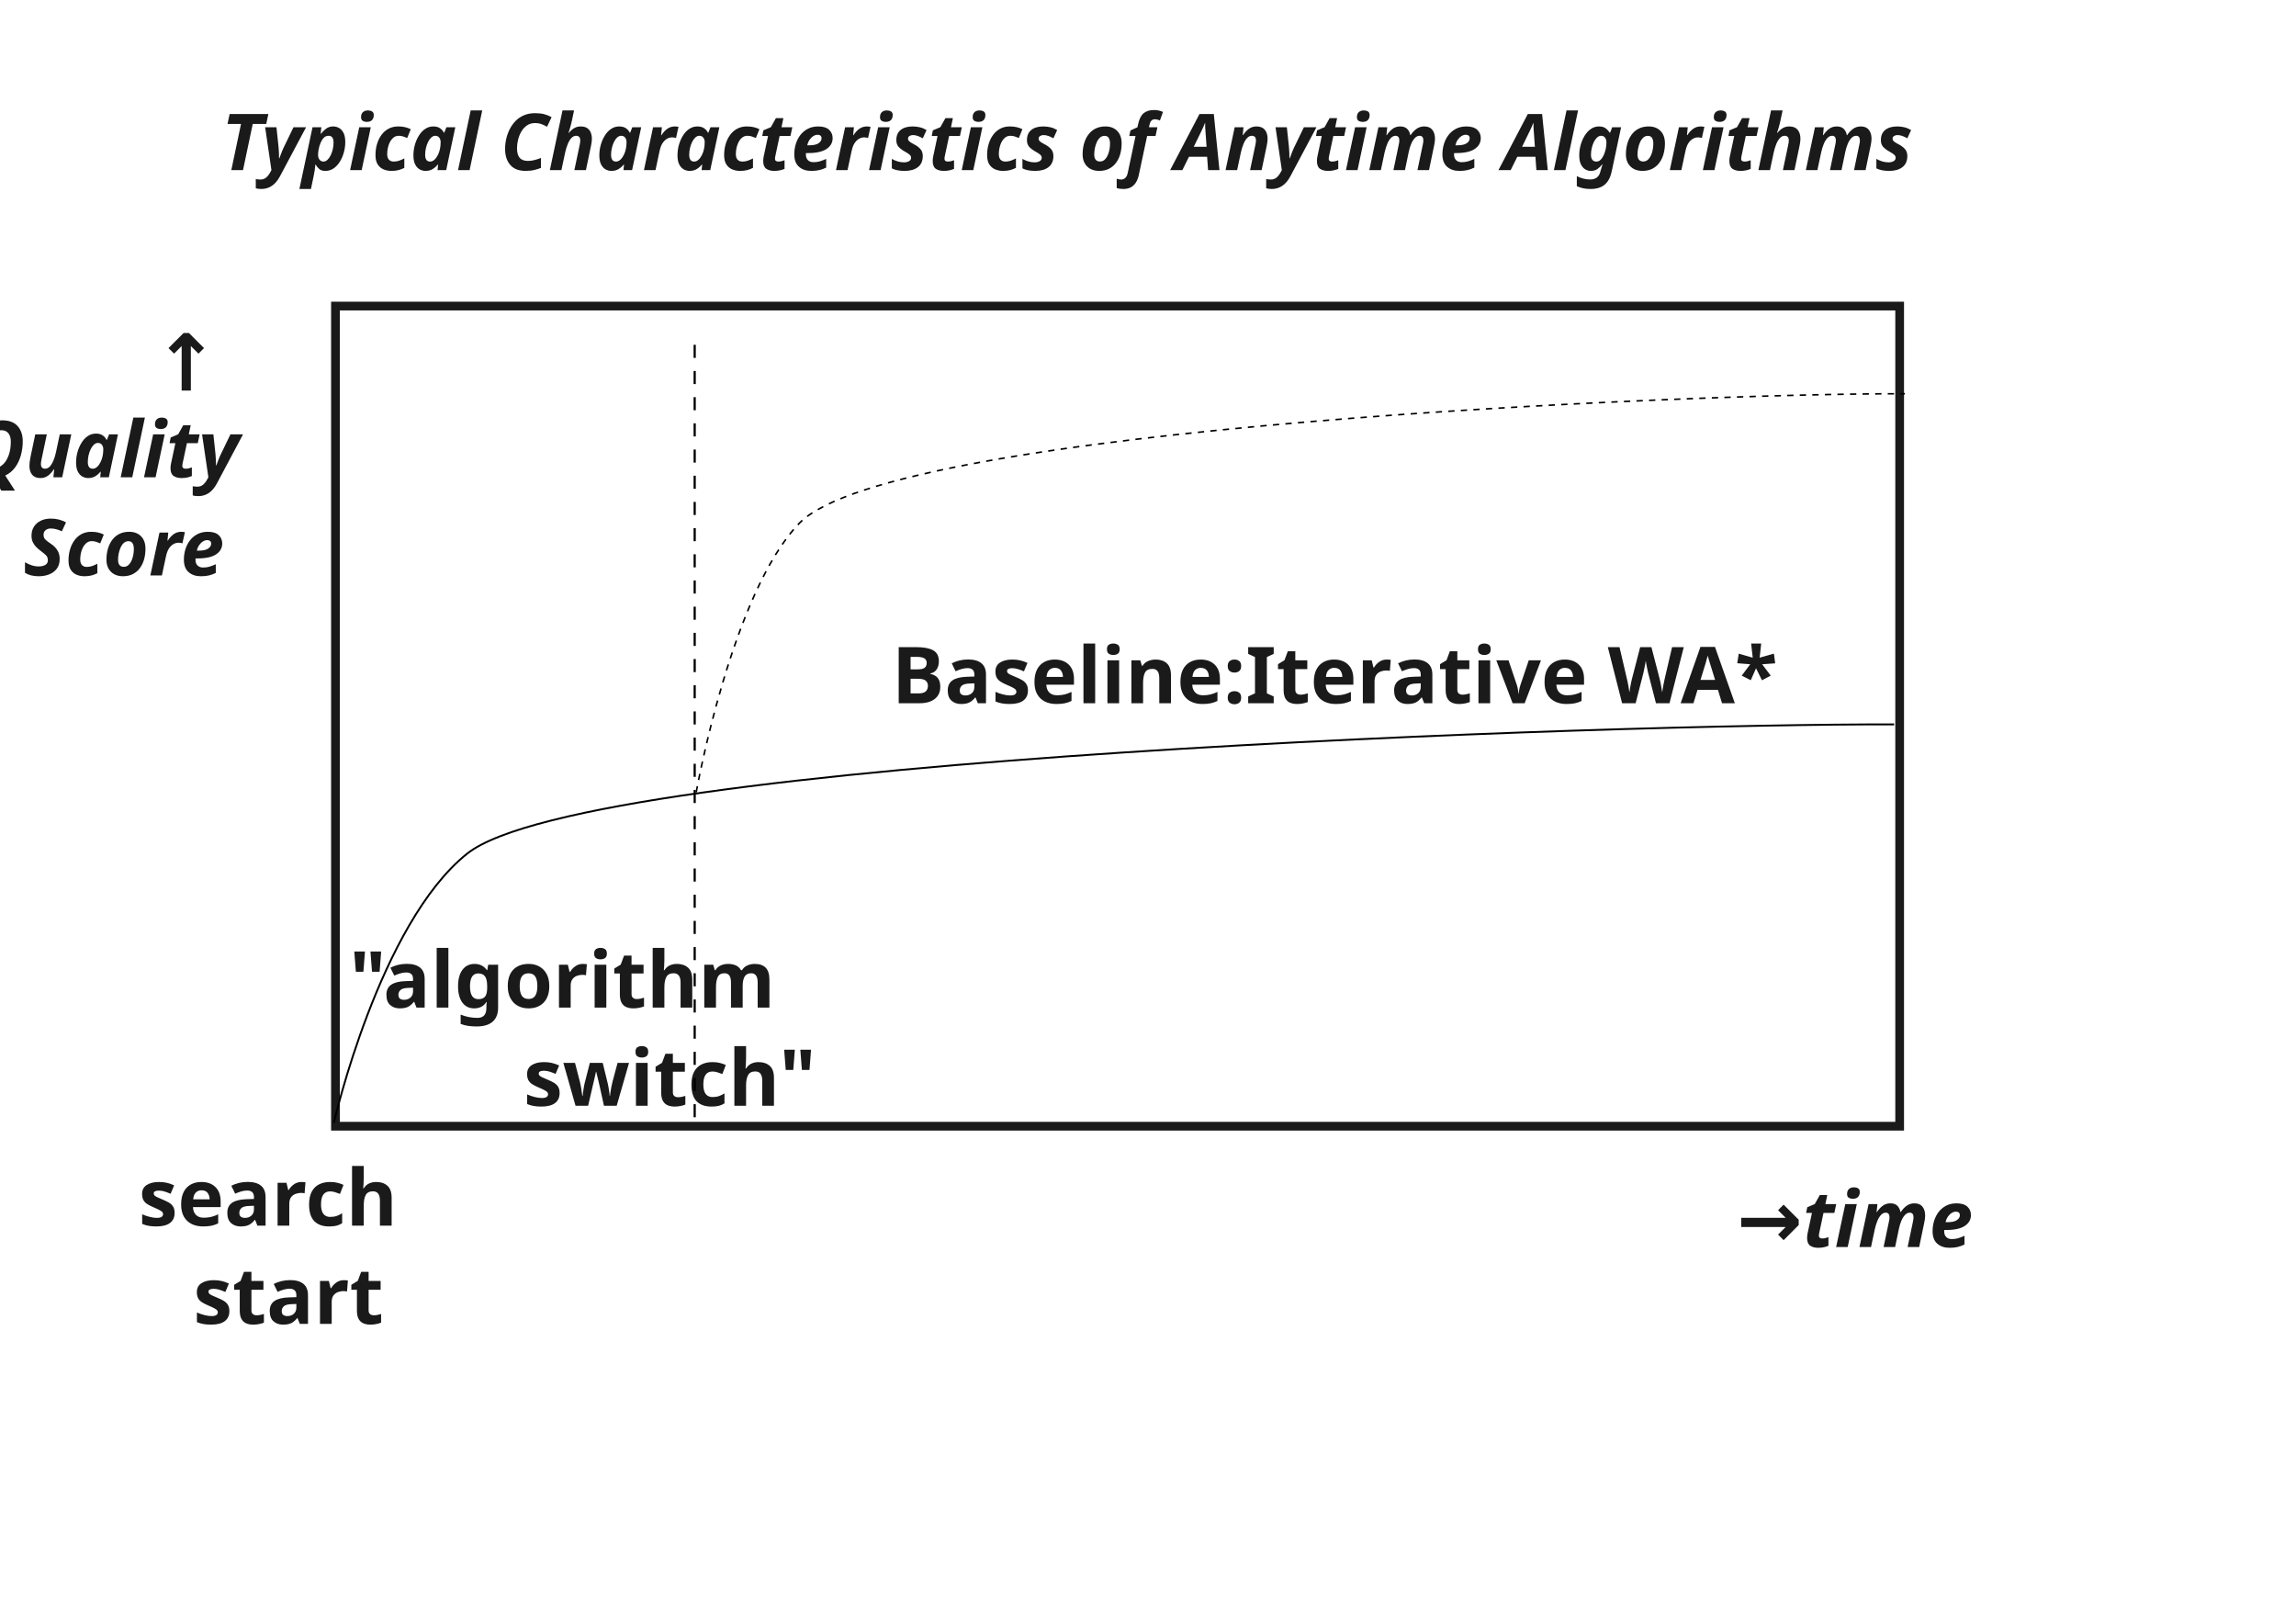
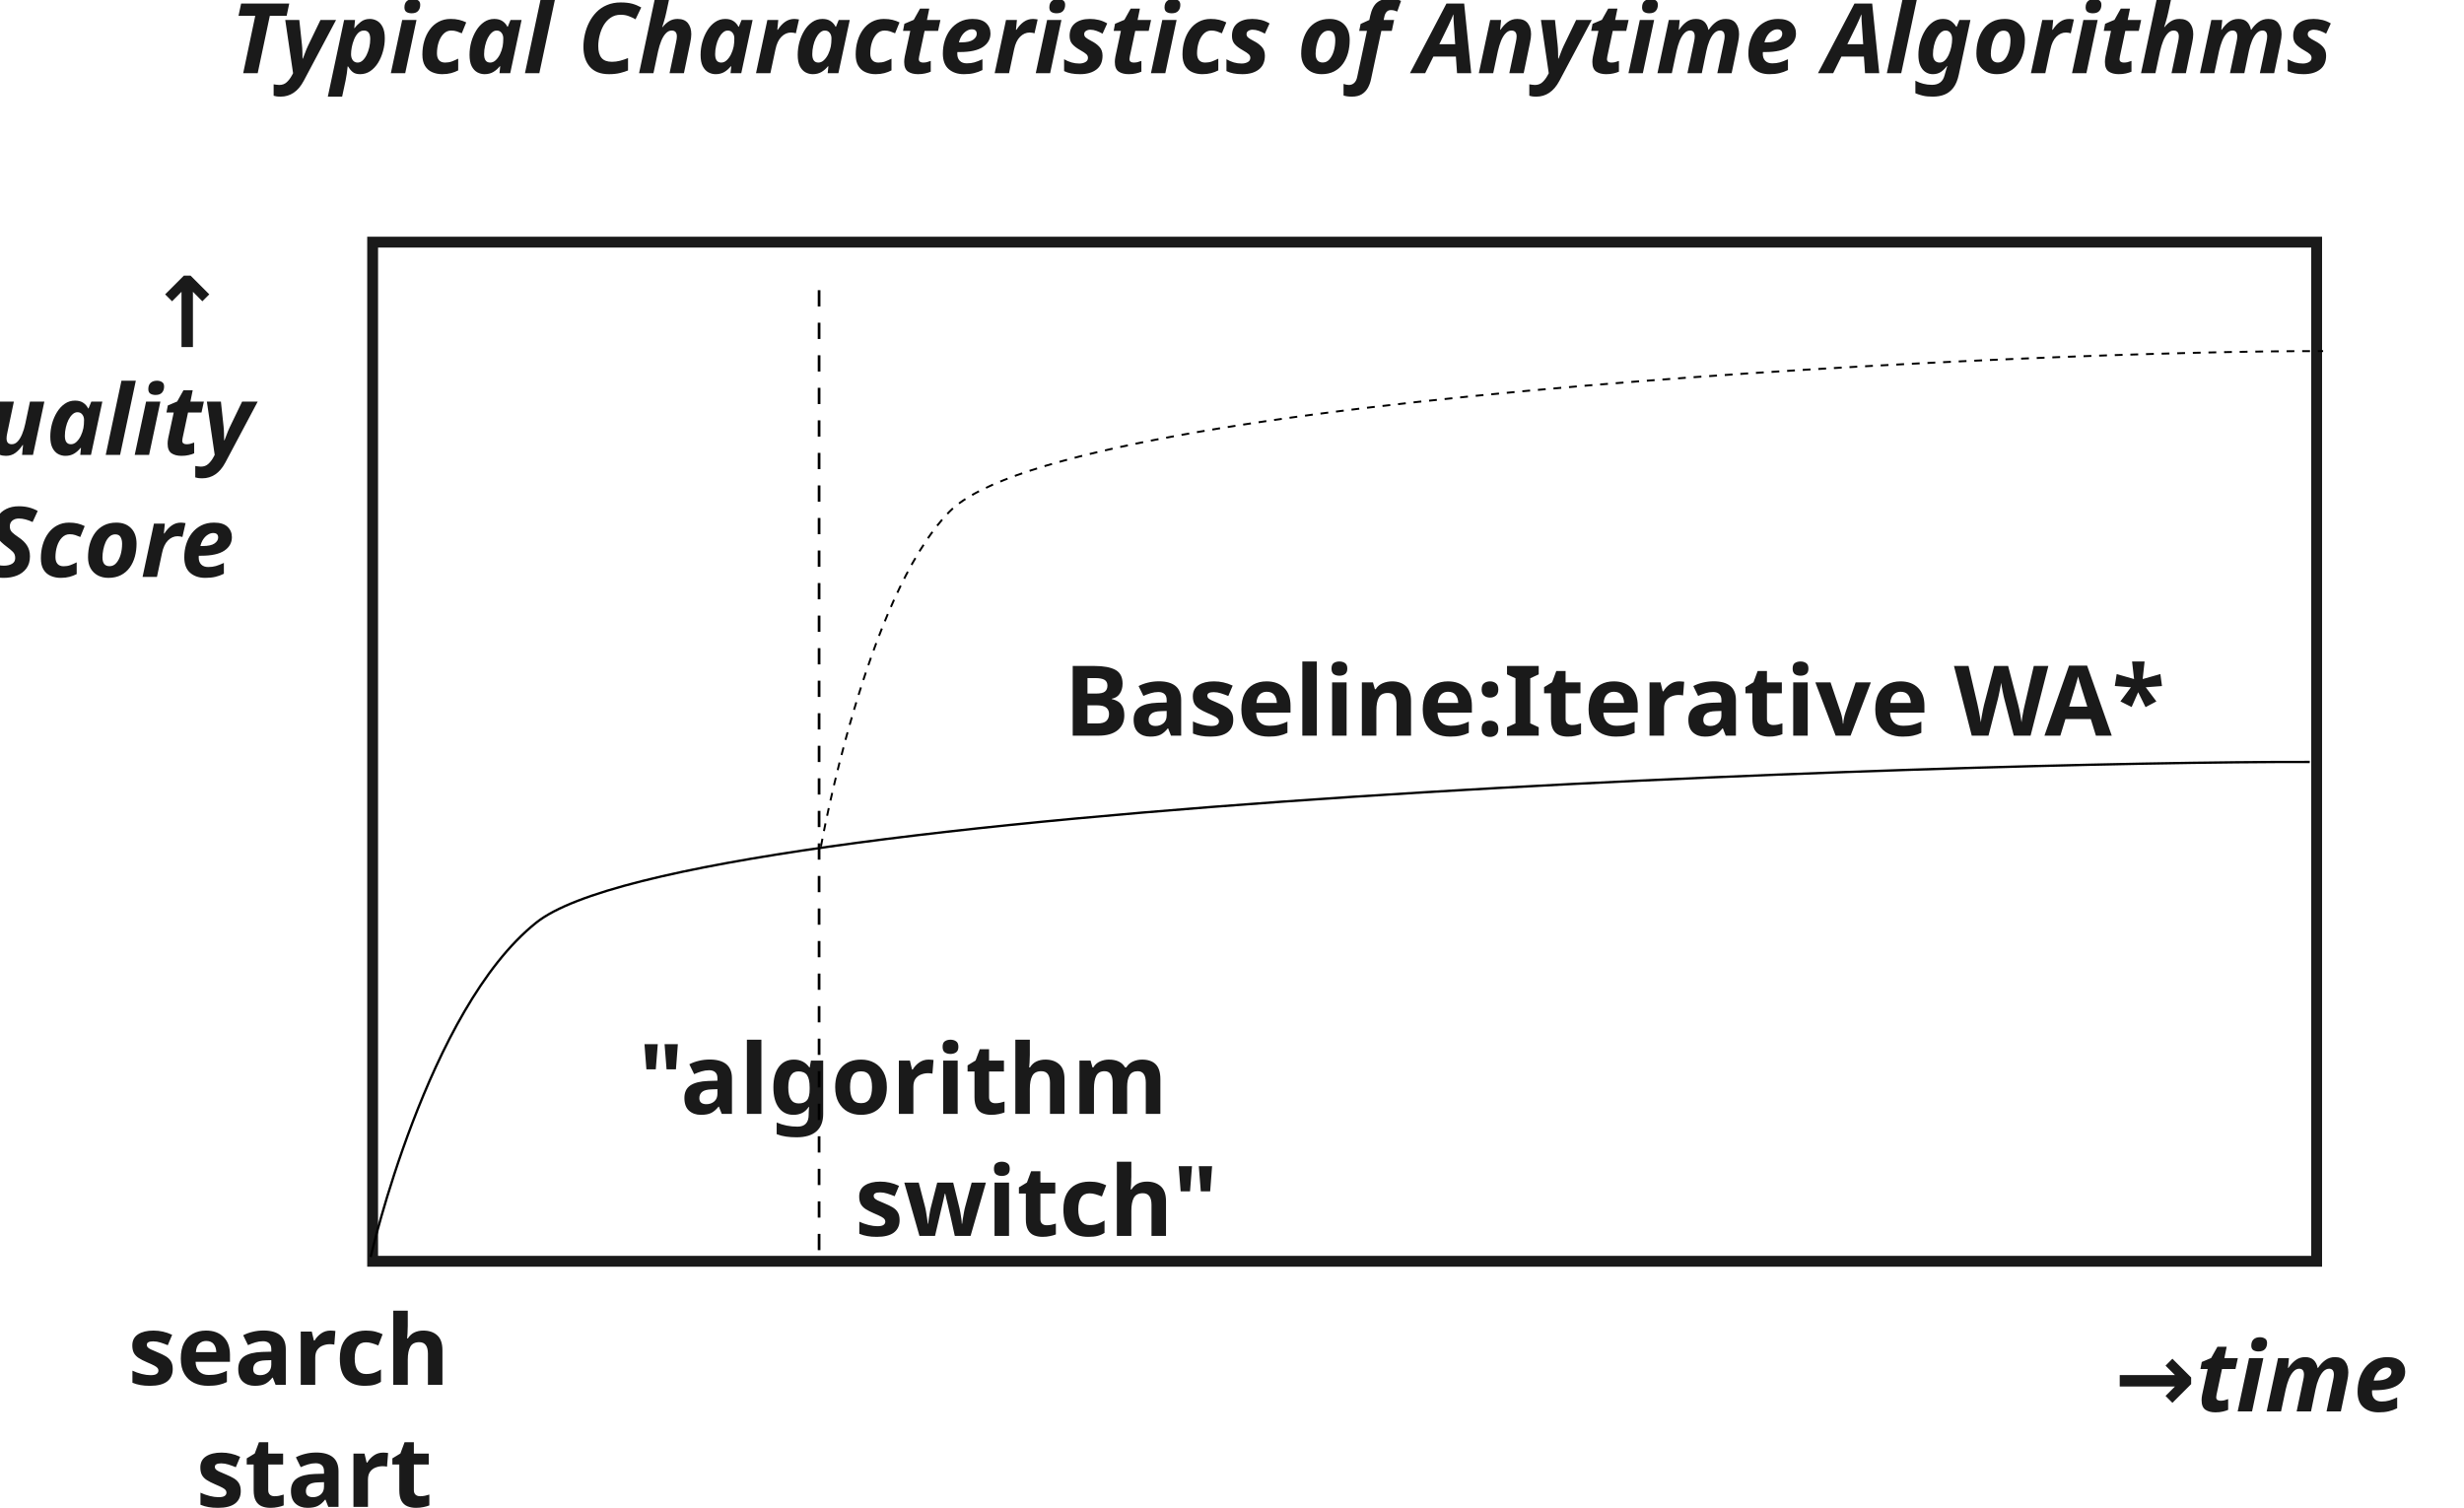
- <svg xmlns="http://www.w3.org/2000/svg" width="1052.362" height="744.094" id="svg4044" version="1.1">
+ <svg xmlns="http://www.w3.org/2000/svg" width="600" height="367.163" id="svg4044" version="1.1">
  <defs id="defs4046" />
-   <g id="layer1" transform="translate(0,4.8242187e-4)">
-     <rect style="opacity:0.898;color:#000000;fill:none;stroke:#000000;stroke-width:4;stroke-linecap:butt;stroke-linejoin:miter;stroke-miterlimit:3.8;stroke-opacity:1;stroke-dasharray:none;stroke-dashoffset:0;marker:none;visibility:visible;display:inline;overflow:visible;enable-background:accumulate" id="rect3009" width="716.944" height="375.849" x="153.756" y="140.259" />
-     <text xml:space="preserve" style="font-size:36px;font-style:italic;font-variant:normal;font-weight:bold;font-stretch:normal;text-indent:0;text-align:start;text-decoration:none;line-height:125%;letter-spacing:normal;word-spacing:normal;text-transform:none;direction:ltr;block-progression:tb;writing-mode:lr-tb;text-anchor:start;baseline-shift:baseline;opacity:0.898;color:#000000;fill:#000000;stroke:none;stroke-width:4;marker:none;visibility:visible;display:inline;overflow:visible;enable-background:accumulate;font-family:'M+ 2c';-inkscape-font-specification:'M+ 2c Bold Italic'" x="101.332" y="77.962" id="text3011">
-       <tspan id="tspan3013" x="101.332" y="77.962">Typical Characteristics of Anytime Algorithms</tspan>
+   <g id="layer1" transform="translate(-16.32908,-239.8787)">
+     <rect style="opacity:0.898;color:#000000;fill:none;stroke:#000000;stroke-width:2.641;stroke-linecap:butt;stroke-linejoin:miter;stroke-miterlimit:3.8;stroke-opacity:1;stroke-dasharray:none;stroke-dashoffset:0;marker:none;visibility:visible;display:inline;overflow:visible;enable-background:accumulate" id="rect3009" width="473.377" height="248.162" x="107.068" y="298.839" />
+     <text xml:space="preserve" style="font-size:23.77px;font-style:italic;font-variant:normal;font-weight:bold;font-stretch:normal;text-indent:0;text-align:start;text-decoration:none;line-height:125%;letter-spacing:normal;word-spacing:normal;text-transform:none;direction:ltr;block-progression:tb;writing-mode:lr-tb;text-anchor:start;baseline-shift:baseline;opacity:0.898;color:#000000;fill:#000000;stroke:none;stroke-width:4;marker:none;visibility:visible;display:inline;overflow:visible;enable-background:accumulate;font-family:'M+ 2c';-inkscape-font-specification:'M+ 2c Bold Italic'" x="72.454" y="257.706" id="text3011">
+       <tspan id="tspan3013" x="72.454" y="257.706">Typical Characteristics of Anytime Algorithms</tspan>
    </text>
-     <text xml:space="preserve" style="font-size:36px;font-style:italic;font-variant:normal;font-weight:bold;font-stretch:normal;text-indent:0;text-align:start;text-decoration:none;line-height:125%;letter-spacing:normal;word-spacing:normal;text-transform:none;direction:ltr;block-progression:tb;writing-mode:lr-tb;text-anchor:start;baseline-shift:baseline;opacity:0.898;color:#000000;fill:#000000;fill-opacity:1;fill-rule:evenodd;stroke:none;stroke-width:4;marker:none;visibility:visible;display:inline;overflow:visible;enable-background:accumulate;font-family:'M+ 2c';-inkscape-font-specification:'M+ 2c Bold Italic'" x="796.021" y="571.468" id="text3015">
-       <tspan id="tspan3017" x="796.021" y="571.468">→time</tspan>
+     <text xml:space="preserve" style="font-size:23.77px;font-style:italic;font-variant:normal;font-weight:bold;font-stretch:normal;text-indent:0;text-align:start;text-decoration:none;line-height:125%;letter-spacing:normal;word-spacing:normal;text-transform:none;direction:ltr;block-progression:tb;writing-mode:lr-tb;text-anchor:start;baseline-shift:baseline;opacity:0.898;color:#000000;fill:#000000;fill-opacity:1;fill-rule:evenodd;stroke:none;stroke-width:4;marker:none;visibility:visible;display:inline;overflow:visible;enable-background:accumulate;font-family:'M+ 2c';-inkscape-font-specification:'M+ 2c Bold Italic'" x="531.137" y="583.553" id="text3015">
+       <tspan id="tspan3017" x="531.137" y="583.553">→time</tspan>
    </text>
-     <text xml:space="preserve" style="font-size:36px;font-style:italic;font-variant:normal;font-weight:bold;font-stretch:normal;text-indent:0;text-align:center;text-decoration:none;line-height:125%;letter-spacing:normal;word-spacing:normal;text-transform:none;direction:ltr;block-progression:tb;writing-mode:lr-tb;text-anchor:middle;baseline-shift:baseline;opacity:0.898;color:#000000;fill:#000000;fill-opacity:1;fill-rule:evenodd;stroke:none;stroke-width:4;marker:none;visibility:visible;display:inline;overflow:visible;enable-background:accumulate;font-family:'M+ 2c';-inkscape-font-specification:'M+ 2c Bold Italic'" x="80.147" y="218.718" id="text3791">
-       <tspan x="80.147" y="218.718" id="tspan3805">Quality</tspan>
-       <tspan x="80.147" y="263.718" id="tspan3809">Score</tspan>
+     <text xml:space="preserve" style="font-size:23.77px;font-style:italic;font-variant:normal;font-weight:bold;font-stretch:normal;text-indent:0;text-align:center;text-decoration:none;line-height:125%;letter-spacing:normal;word-spacing:normal;text-transform:none;direction:ltr;block-progression:tb;writing-mode:lr-tb;text-anchor:middle;baseline-shift:baseline;opacity:0.898;color:#000000;fill:#000000;fill-opacity:1;fill-rule:evenodd;stroke:none;stroke-width:4;marker:none;visibility:visible;display:inline;overflow:visible;enable-background:accumulate;font-family:'M+ 2c';-inkscape-font-specification:'M+ 2c Bold Italic'" x="58.466" y="350.643" id="text3791">
+       <tspan x="58.466" y="350.643" id="tspan3805">Quality</tspan>
+       <tspan x="58.466" y="380.355" id="tspan3809">Score</tspan>
    </text>
-     <text xml:space="preserve" style="font-size:36px;font-style:normal;font-variant:normal;font-weight:bold;font-stretch:normal;text-indent:0;text-align:start;text-decoration:none;line-height:125%;letter-spacing:normal;word-spacing:normal;text-transform:none;direction:ltr;block-progression:tb;writing-mode:lr-tb;text-anchor:start;baseline-shift:baseline;opacity:0.898;color:#000000;fill:#000000;fill-opacity:1;fill-rule:evenodd;stroke:none;stroke-width:4;marker:none;visibility:visible;display:inline;overflow:visible;enable-background:accumulate;font-family:'M+ 2c';-inkscape-font-specification:'M+ 2c Bold'" x="70.275" y="178.975" id="text3795">
-       <tspan id="tspan3797" x="70.275" y="178.975">↑</tspan>
+     <text xml:space="preserve" style="font-size:23.77px;font-style:normal;font-variant:normal;font-weight:bold;font-stretch:normal;text-indent:0;text-align:start;text-decoration:none;line-height:125%;letter-spacing:normal;word-spacing:normal;text-transform:none;direction:ltr;block-progression:tb;writing-mode:lr-tb;text-anchor:start;baseline-shift:baseline;opacity:0.898;color:#000000;fill:#000000;fill-opacity:1;fill-rule:evenodd;stroke:none;stroke-width:4;marker:none;visibility:visible;display:inline;overflow:visible;enable-background:accumulate;font-family:'M+ 2c';-inkscape-font-specification:'M+ 2c Bold'" x="51.948" y="324.401" id="text3795">
+       <tspan id="tspan3797" x="51.948" y="324.401">↑</tspan>
    </text>
-     <text xml:space="preserve" style="font-size:36px;font-style:normal;font-variant:normal;font-weight:bold;font-stretch:normal;text-indent:0;text-align:center;text-decoration:none;line-height:125%;letter-spacing:normal;word-spacing:normal;text-transform:none;direction:ltr;block-progression:tb;writing-mode:lr-tb;text-anchor:middle;baseline-shift:baseline;opacity:0.898;color:#000000;fill:#000000;fill-opacity:1;fill-rule:evenodd;stroke:none;stroke-width:4;marker:none;visibility:visible;display:inline;overflow:visible;enable-background:accumulate;font-family:'M+ 2c';-inkscape-font-specification:'M+ 2c Bold'" x="155.616" y="561.681" id="text3799">
-       <tspan id="tspan3801" x="155.616" y="561.681">search</tspan>
-       <tspan x="155.616" y="606.681" id="tspan3803">start</tspan>
+     <text xml:space="preserve" style="font-size:23.77px;font-style:normal;font-variant:normal;font-weight:bold;font-stretch:normal;text-indent:0;text-align:center;text-decoration:none;line-height:125%;letter-spacing:normal;word-spacing:normal;text-transform:none;direction:ltr;block-progression:tb;writing-mode:lr-tb;text-anchor:middle;baseline-shift:baseline;opacity:0.898;color:#000000;fill:#000000;fill-opacity:1;fill-rule:evenodd;stroke:none;stroke-width:4;marker:none;visibility:visible;display:inline;overflow:visible;enable-background:accumulate;font-family:'M+ 2c';-inkscape-font-specification:'M+ 2c Bold'" x="108.296" y="577.092" id="text3799">
+       <tspan id="tspan3801" x="108.296" y="577.092">search</tspan>
+       <tspan x="108.296" y="606.804" id="tspan3803">start</tspan>
    </text>
-     <path style="fill:none;stroke:#000000;stroke-width:0.862px;stroke-linecap:butt;stroke-linejoin:miter;stroke-opacity:1" d="m 153.027,514.519 c 0,0 20.881,-91.258 61.087,-123.314 55.684,-44.395 529.522,-59.573 654.043,-59.239" id="path3811" />
-     <path style="fill:none;stroke:#000000;stroke-width:0.72;stroke-linecap:butt;stroke-linejoin:miter;stroke-miterlimit:4;stroke-opacity:1;stroke-dasharray:2.88, 2.88;stroke-dashoffset:0" d="m 319.101,363.106 c 0,0 16.176,-91.31 47.323,-123.383 43.137,-44.42 410.208,-59.606 506.671,-59.272" id="path3811-8" />
-     <path style="fill:none;stroke:#000000;stroke-width:1;stroke-linecap:butt;stroke-linejoin:miter;stroke-opacity:1;marker-end:none;stroke-miterlimit:4;stroke-dasharray:6,6;stroke-dashoffset:0" d="m 318.408,512.007 0,-358.31" id="path3831" transform="translate(0,-4.8242187e-4)" />
-     <text xml:space="preserve" style="font-size:36px;font-style:normal;font-variant:normal;font-weight:bold;font-stretch:normal;text-indent:0;text-align:end;text-decoration:none;line-height:125%;letter-spacing:normal;word-spacing:normal;text-transform:none;direction:ltr;block-progression:tb;writing-mode:lr-tb;text-anchor:end;baseline-shift:baseline;opacity:0.898;color:#000000;fill:#000000;fill-opacity:1;fill-rule:evenodd;stroke:none;stroke-width:1;marker:none;visibility:visible;display:inline;overflow:visible;enable-background:accumulate;font-family:'M+ 2c';-inkscape-font-specification:'M+ 2c Bold'" x="512.481" y="461.745" id="text4013">
-       <tspan id="tspan4015" x="420.871" y="461.745">"algorithm</tspan>
-       <tspan x="420.871" y="506.745" id="tspan4017">switch"</tspan>
+     <path style="fill:none;stroke:#000000;stroke-width:0.569px;stroke-linecap:butt;stroke-linejoin:miter;stroke-opacity:1" d="m 106.587,545.951 c 0,0 13.787,-60.255 40.334,-81.42 36.766,-29.313 349.628,-39.334 431.845,-39.114" id="path3811" />
+     <path style="fill:none;stroke:#000000;stroke-width:0.475;stroke-linecap:butt;stroke-linejoin:miter;stroke-miterlimit:4;stroke-opacity:1;stroke-dasharray:1.902, 1.902;stroke-dashoffset:0" d="m 216.241,445.978 c 0,0 10.68,-60.289 31.246,-81.466 28.482,-29.329 270.848,-39.356 334.54,-39.136" id="path3811-8" />
+     <path style="fill:none;stroke:#000000;stroke-width:0.66;stroke-linecap:butt;stroke-linejoin:miter;stroke-miterlimit:4;stroke-opacity:1;stroke-dasharray:3.962, 3.962;stroke-dashoffset:0;marker-end:none" d="m 215.783,544.293 0,-236.582" id="path3831" />
+     <text xml:space="preserve" style="font-size:23.77px;font-style:normal;font-variant:normal;font-weight:bold;font-stretch:normal;text-indent:0;text-align:end;text-decoration:none;line-height:125%;letter-spacing:normal;word-spacing:normal;text-transform:none;direction:ltr;block-progression:tb;writing-mode:lr-tb;text-anchor:end;baseline-shift:baseline;opacity:0.898;color:#000000;fill:#000000;fill-opacity:1;fill-rule:evenodd;stroke:none;stroke-width:1;marker:none;visibility:visible;display:inline;overflow:visible;enable-background:accumulate;font-family:'M+ 2c';-inkscape-font-specification:'M+ 2c Bold'" x="343.924" y="511.107" id="text4013">
+       <tspan id="tspan4015" x="343.924" y="511.107">"algorithm</tspan>
+       <tspan x="343.924" y="540.819" id="tspan4017">switch"</tspan>
    </text>
-     <text xml:space="preserve" style="font-size:36px;font-style:normal;font-variant:normal;font-weight:bold;font-stretch:normal;text-indent:0;text-align:end;text-decoration:none;line-height:125%;letter-spacing:normal;word-spacing:normal;text-transform:none;direction:ltr;block-progression:tb;writing-mode:lr-tb;text-anchor:end;baseline-shift:baseline;opacity:0.898;color:#000000;fill:#000000;fill-opacity:1;fill-rule:evenodd;stroke:none;stroke-width:1;marker:none;visibility:visible;display:inline;overflow:visible;enable-background:accumulate;font-family:'M+ 2c';-inkscape-font-specification:'M+ 2c Bold'" x="861.574" y="322.265" id="text4019">
-       <tspan id="tspan4021" x="861.574" y="322.265">Baseline:Iterative WA*</tspan>
+     <text xml:space="preserve" style="font-size:23.77px;font-style:normal;font-variant:normal;font-weight:bold;font-stretch:normal;text-indent:0;text-align:end;text-decoration:none;line-height:125%;letter-spacing:normal;word-spacing:normal;text-transform:none;direction:ltr;block-progression:tb;writing-mode:lr-tb;text-anchor:end;baseline-shift:baseline;opacity:0.898;color:#000000;fill:#000000;fill-opacity:1;fill-rule:evenodd;stroke:none;stroke-width:1;marker:none;visibility:visible;display:inline;overflow:visible;enable-background:accumulate;font-family:'M+ 2c';-inkscape-font-specification:'M+ 2c Bold'" x="574.419" y="419.012" id="text4019">
+       <tspan id="tspan4021" x="574.419" y="419.012">Baseline:Iterative WA*</tspan>
    </text>
  </g>
</svg>
